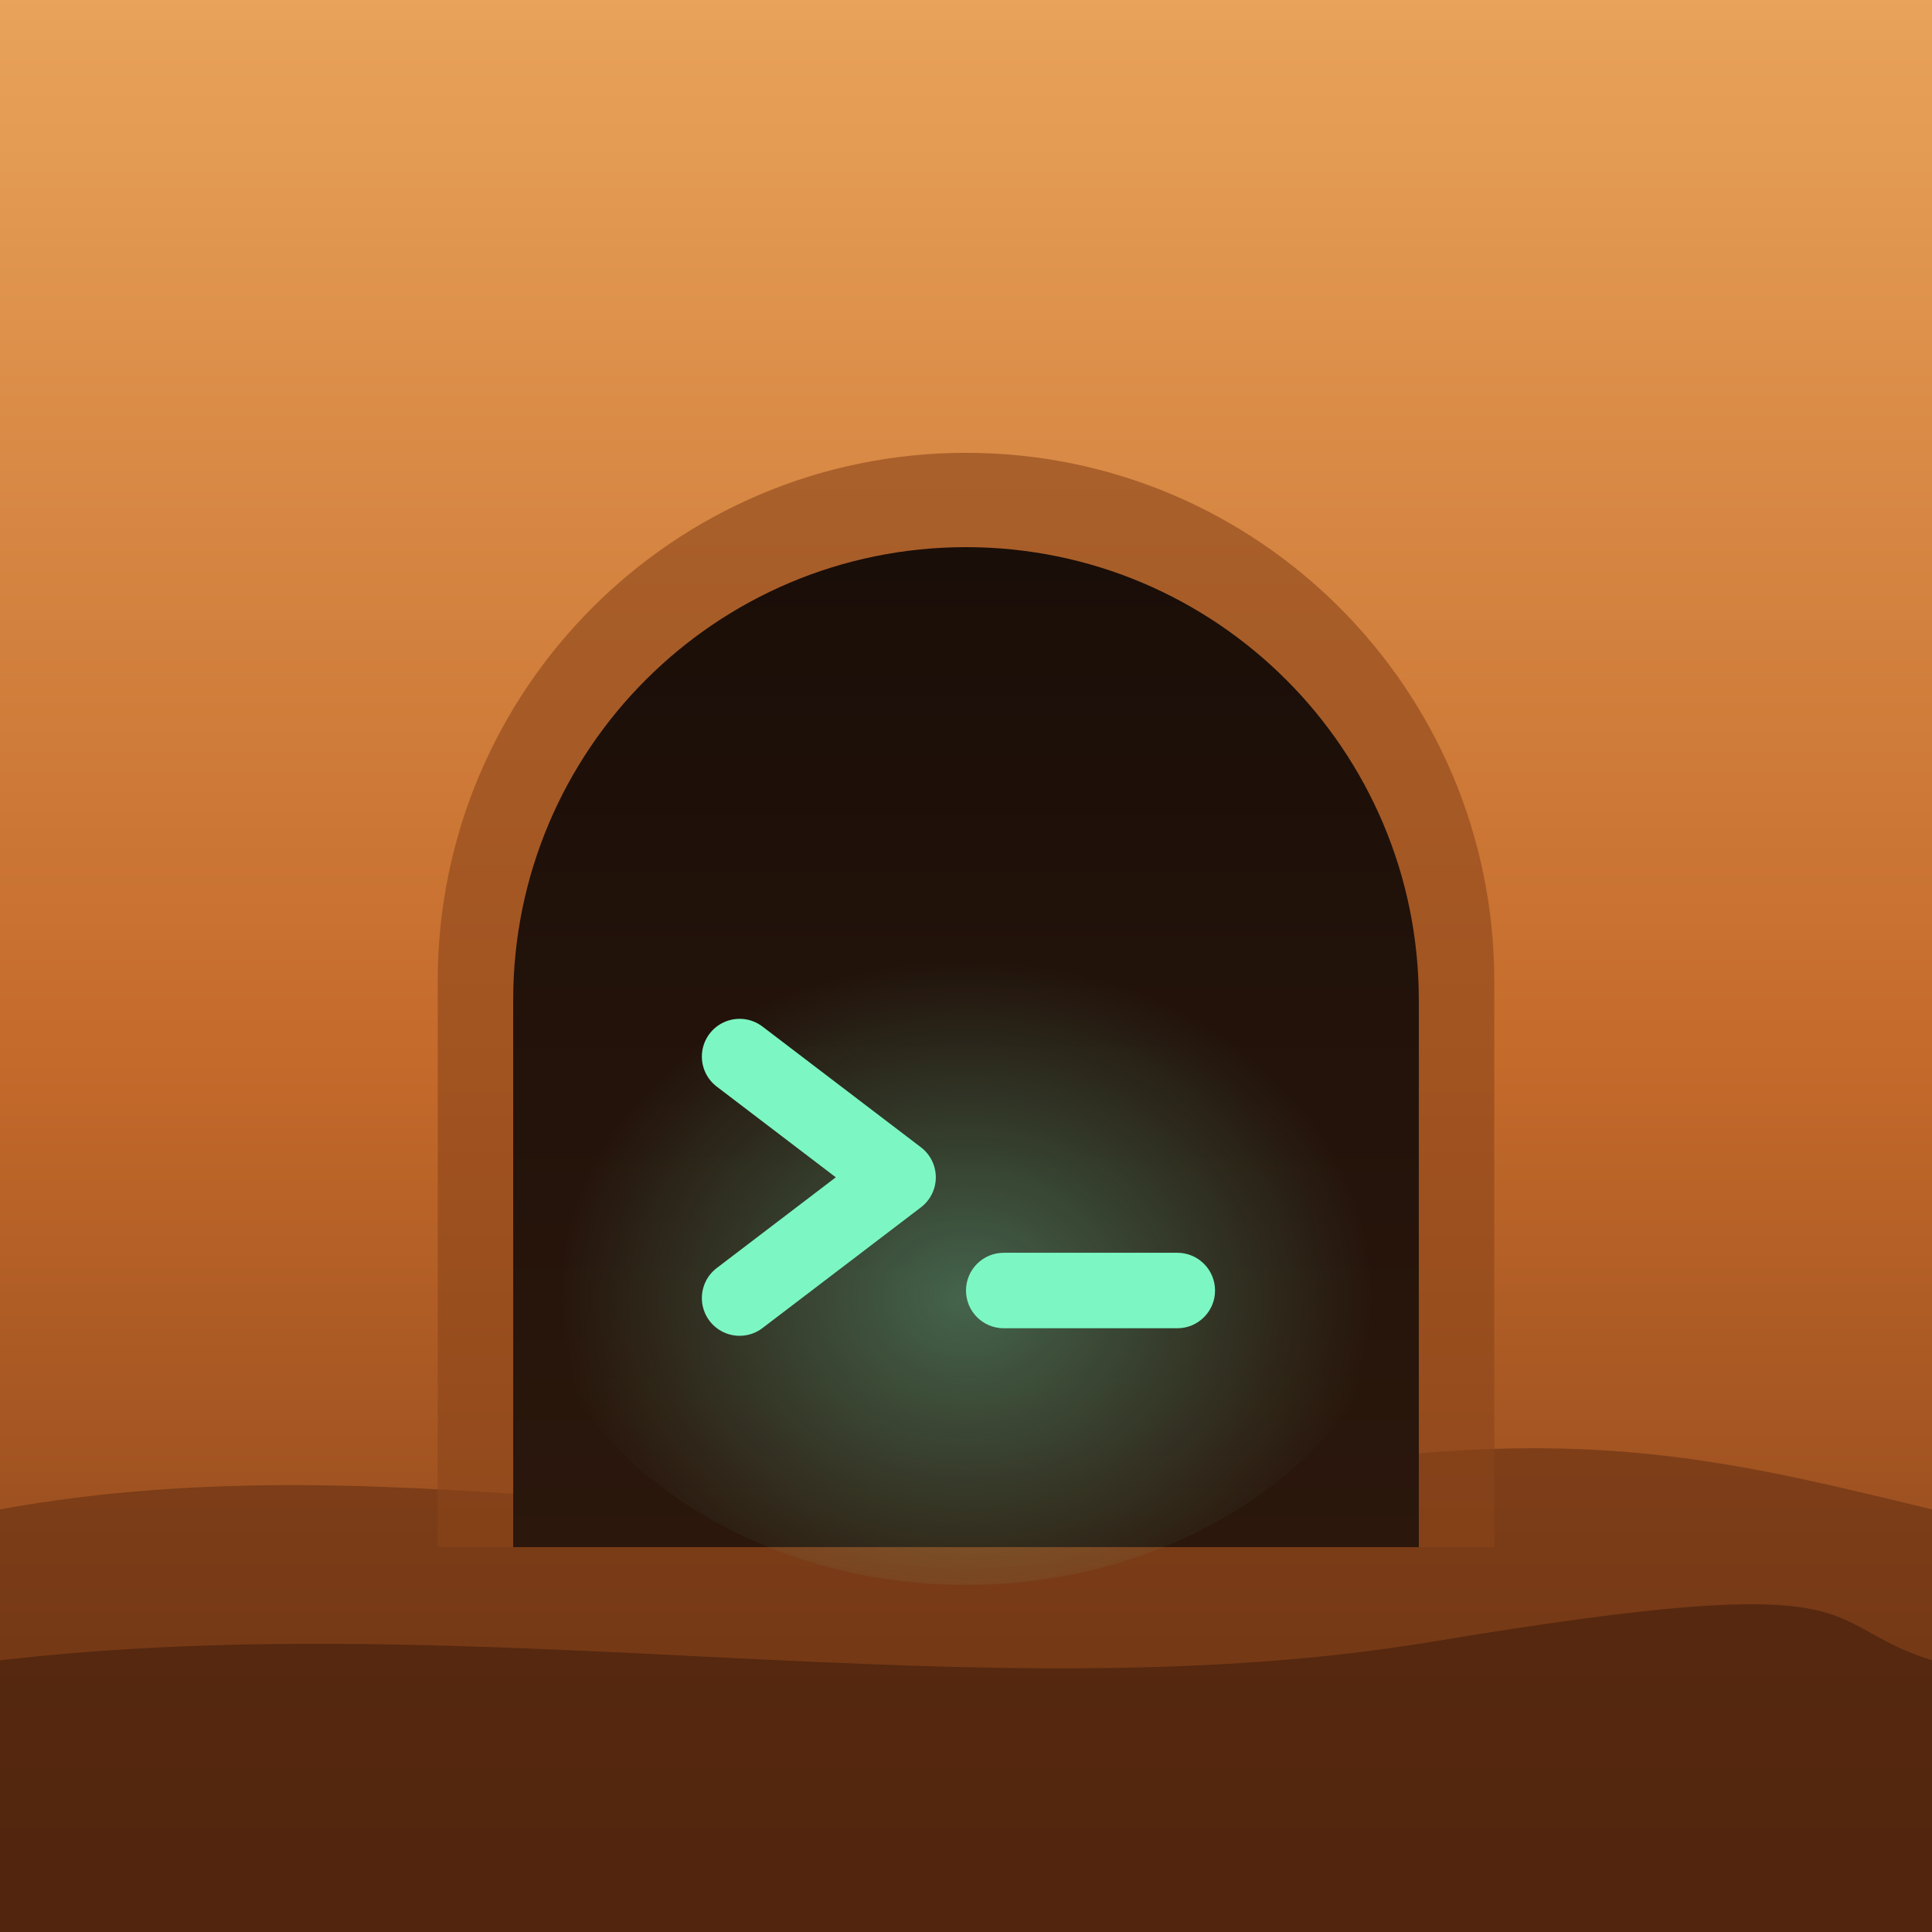
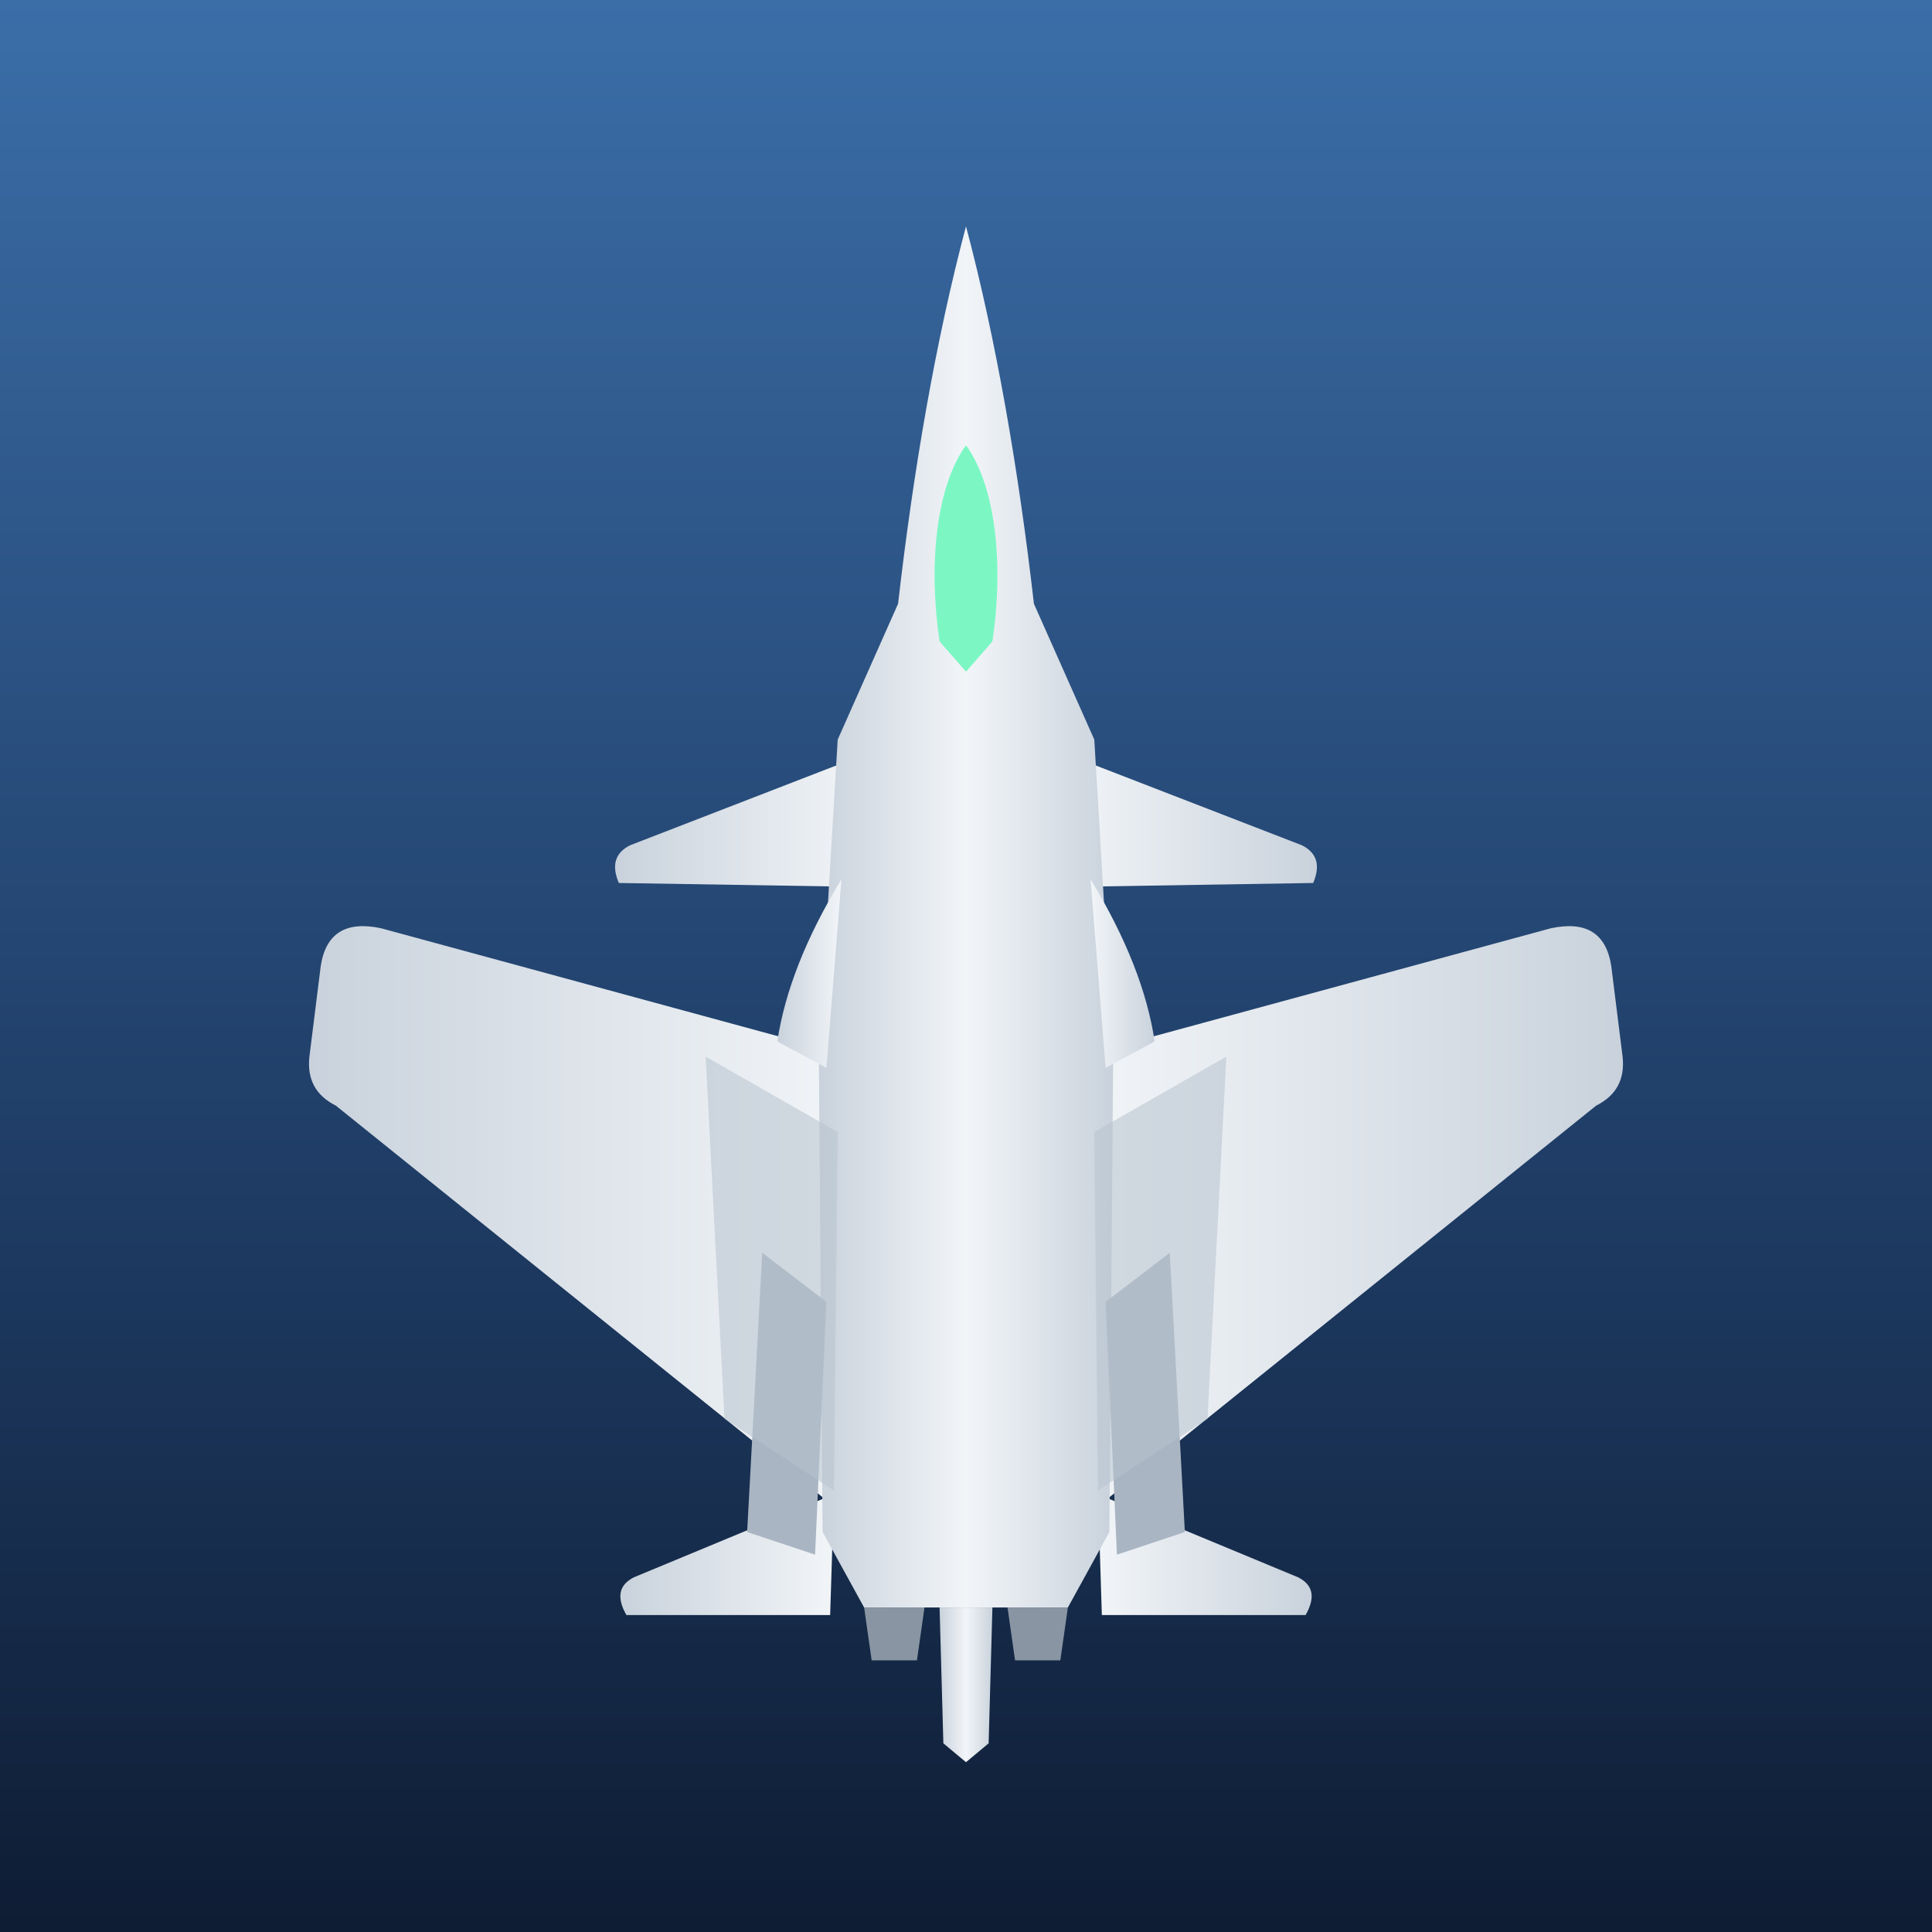
- <svg xmlns="http://www.w3.org/2000/svg" viewBox="0 0 1024 1024">
+ <svg xmlns="http://www.w3.org/2000/svg" xmlns:xlink="http://www.w3.org/1999/xlink" viewBox="0 0 1024 1024">
  <defs>
    <linearGradient id="bg" x1="0" y1="0" x2="0" y2="1">
-       <stop offset="0" stop-color="#E9A35A" />
-       <stop offset="0.55" stop-color="#C46A2B" />
-       <stop offset="1" stop-color="#7A3A16" />
+       <stop offset="0" stop-color="#3B6EA8" />
+       <stop offset="0.6" stop-color="#1F3D66" />
+       <stop offset="1" stop-color="#0E1C33" />
    </linearGradient>
-     <linearGradient id="hole" x1="0" y1="0" x2="0" y2="1">
-       <stop offset="0" stop-color="#1A0E08" />
-       <stop offset="1" stop-color="#2B170C" />
+     <linearGradient id="metal" x1="0" y1="0" x2="1" y2="0">
+       <stop offset="0" stop-color="#F2F5F8" />
+       <stop offset="1" stop-color="#C9D2DC" />
    </linearGradient>
-     <radialGradient id="glow" cx="0.5" cy="0.62" r="0.45">
-       <stop offset="0" stop-color="#7CF7C4" stop-opacity="0.35" />
-       <stop offset="1" stop-color="#7CF7C4" stop-opacity="0" />
-     </radialGradient>
+     <g id="half">
+       <path d="M572 560 L822 492 Q850 486 854 512 L860 560 Q862 578 846 586 L580 800 Z" fill="url(#metal)" />
+       <path d="M566 400 L690 448 Q702 454 696 468 L572 470 Z" fill="url(#metal)" />
+       <path d="M582 792 L688 836 Q700 842 692 856 L584 856 Z" fill="url(#metal)" />
+       <path d="M512 120 C 528 180, 540 250, 548 320 L 580 392 L 590 560 L 588 812 L 566 852 L 512 852 Z" fill="url(#metal)" />
+       <path d="M578 466 Q 606 512, 612 552 L 586 566 Z" fill="url(#metal)" />
+       <path d="M586 690 L620 664 L628 812 L592 824 Z" fill="#A9B5C2" />
+       <path d="M534 852 L566 852 L562 880 L538 880 Z" fill="#8995A3" />
+       <path d="M512 852 L526 852 L524 924 L512 934 Z" fill="url(#metal)" />
+       <path d="M580 600 L650 560 L640 752 L582 790 Z" fill="#B7C2CE" opacity="0.55" />
+     </g>
  </defs>
  <rect width="1024" height="1024" fill="url(#bg)" />
-   <path d="M0 800 C 220 760, 420 830, 620 790 S 900 770, 1024 800 L1024 1024 L0 1024Z" fill="#5E2B10" opacity="0.55" />
-   <path d="M0 880 C 260 850, 520 910, 760 870 S 960 860, 1024 880 L1024 1024 L0 1024Z" fill="#3F1C0A" opacity="0.6" />
-   <path d="M232 820 L232 520 A280 280 0 0 1 792 520 L792 820 Z" fill="#8A4519" opacity="0.6" />
-   <path d="M272 820 L272 530 A240 240 0 0 1 752 530 L752 820 Z" fill="url(#hole)" />
-   <ellipse cx="512" cy="640" rx="240" ry="200" fill="url(#glow)" />
-   <path d="M392 560 L476 624 L392 688" fill="none" stroke="#7CF7C4" stroke-width="40" stroke-linecap="round" stroke-linejoin="round" />
-   <rect x="512" y="664" width="132" height="40" rx="20" fill="#7CF7C4" />
+   <use xlink:href="#half" />
+   <use xlink:href="#half" transform="translate(1024 0) scale(-1 1)" />
+   <path d="M512 236 C 528 258, 532 300, 526 340 L 512 356 L 498 340 C 492 300, 496 258, 512 236 Z" fill="#7CF7C4" />
</svg>
